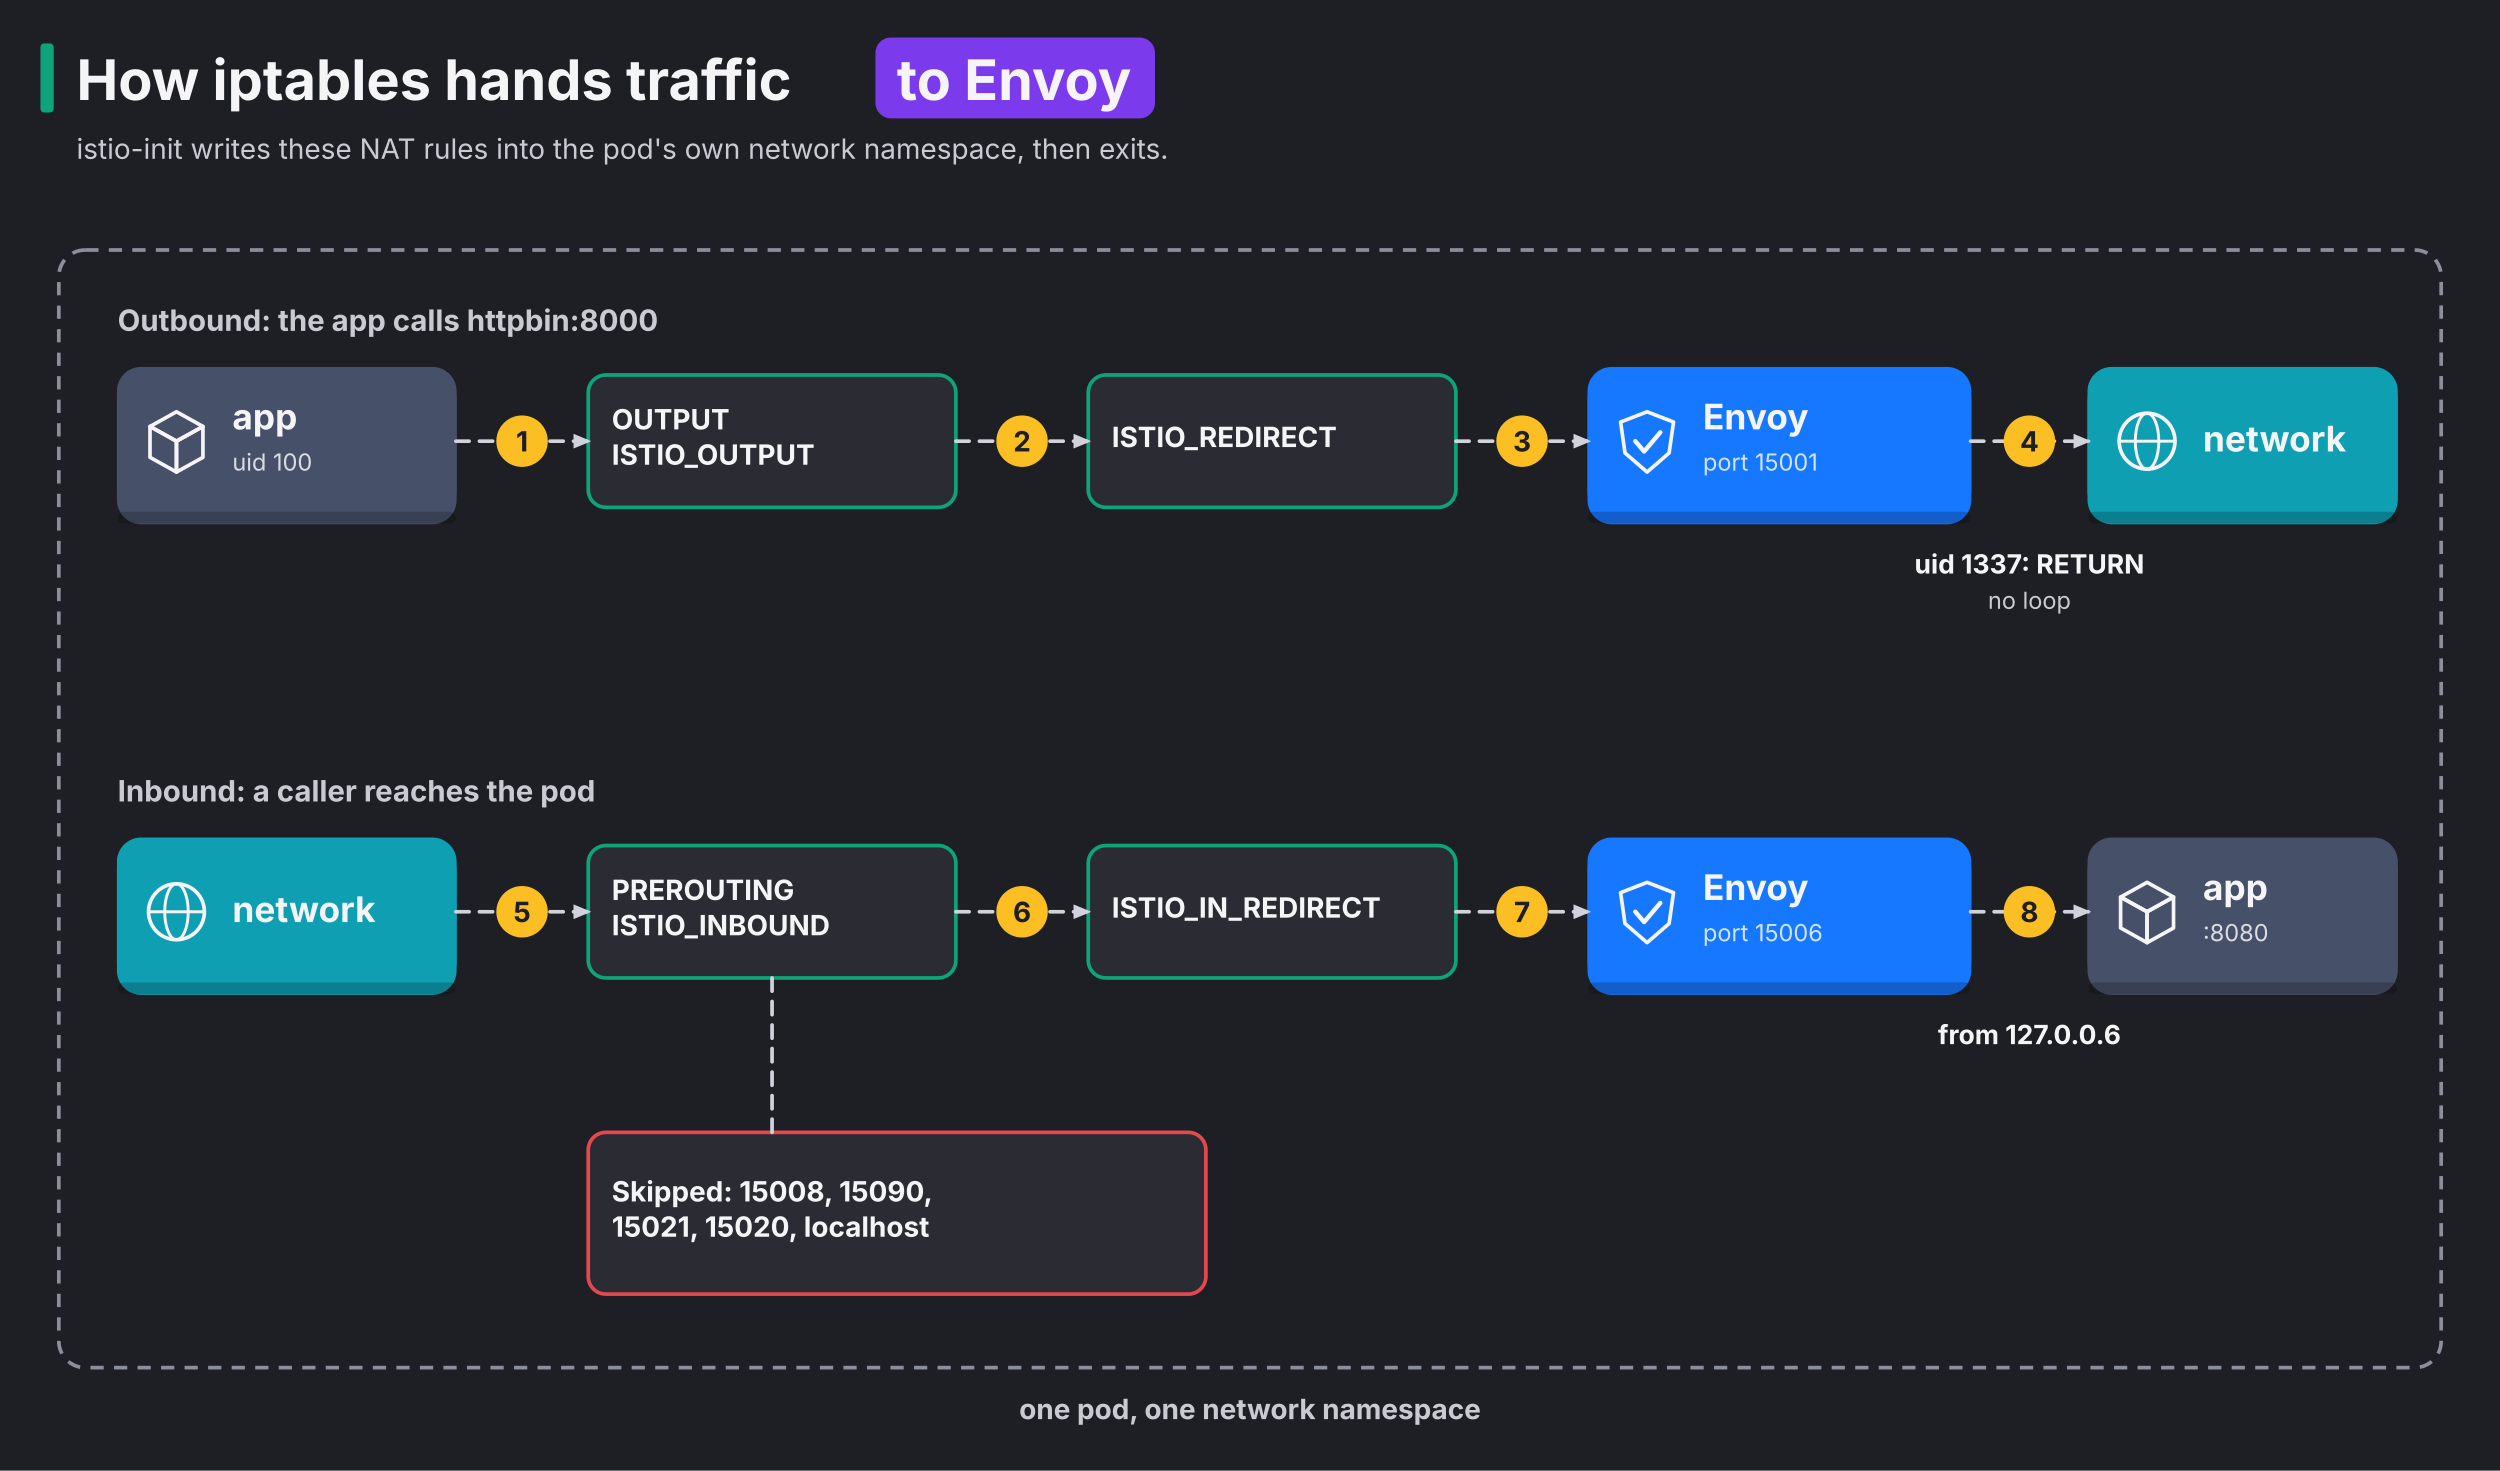
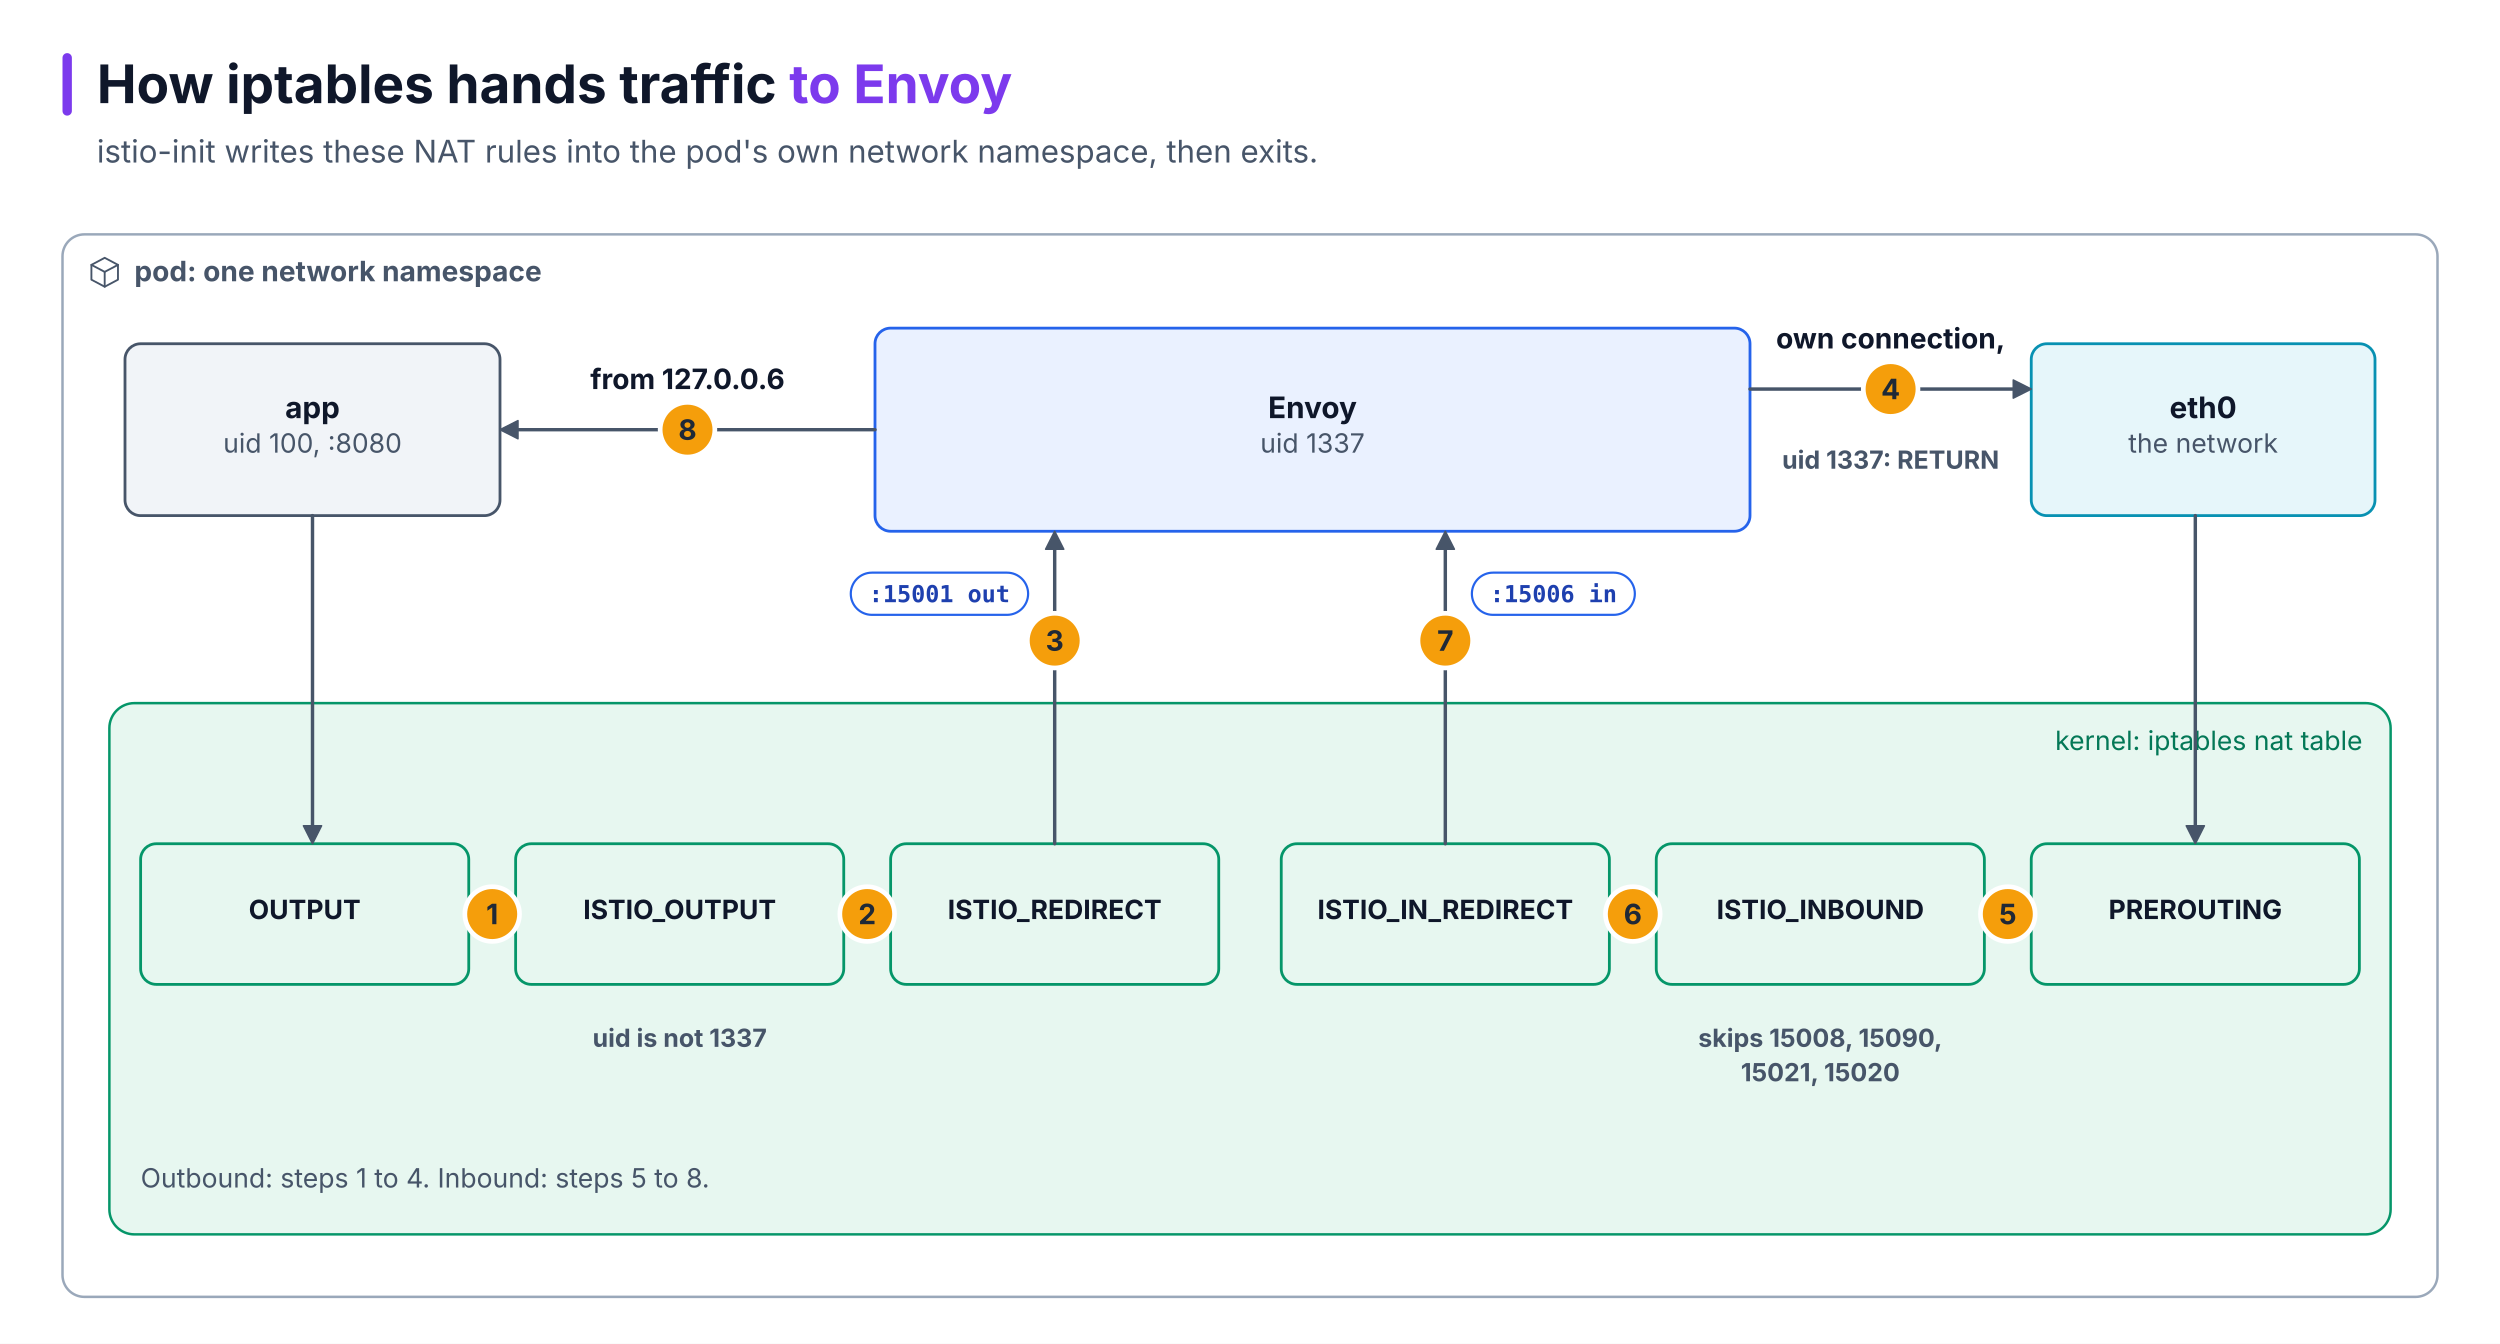
- <svg xmlns="http://www.w3.org/2000/svg" width="1700" height="1000" viewBox="0 0 1700 1000" font-family="Inter, -apple-system, 'Segoe UI', Helvetica, Arial, sans-serif">
-   <rect width="1700" height="1000" fill="#1e1f24" />
-   <defs>
-     <marker id="h" markerWidth="12" markerHeight="10" refX="10" refY="5" orient="auto" markerUnits="userSpaceOnUse">
-       <path d="M0,0 L12,5 L0,10 z" fill="#d0d3dc" />
-     </marker>
-   </defs>
-   <rect x="28.0" y="30.0" width="8.0" height="46.0" rx="2" fill="#0ea47a" stroke="#0ea47a" stroke-width="1" />
-   <text x="52.0" y="68.0" font-size="38" fill="#f5f5f7" font-weight="700" text-anchor="start">How iptables hands traffic</text>
-   <rect x="595.8" y="26.0" width="189.1" height="54.0" rx="10" fill="#7c3aed" stroke="#7c3aed" stroke-width="1" />
-   <text x="609.8" y="68.0" font-size="38" fill="#f5f5f7" font-weight="700" text-anchor="start">to Envoy</text>
-   <text x="52.0" y="108.0" font-size="19" fill="#c9cbd3" text-anchor="start">istio-init writes these NAT rules into the pod's own network namespace, then exits.</text>
-   <rect x="40.0" y="170.0" width="1620.0" height="760.0" rx="18" fill="#00000000" stroke="#8b8f9c" stroke-width="2.5" stroke-dasharray="9 7" />
-   <text x="850.0" y="965.0" font-size="19" fill="#c9cbd3" font-weight="700" text-anchor="middle">one pod, one network namespace</text>
-   <text x="80.0" y="225.0" font-size="20" fill="#c9cbd3" font-weight="700" text-anchor="start">Outbound: the app calls httpbin:8000</text>
-   <rect x="80.0" y="256.0" width="230.0" height="100.0" rx="16" fill="#475069" stroke="#475069" stroke-width="1" />
-   <rect x="80.0" y="250.0" width="230.0" height="100.0" rx="16" fill="#475069" stroke="#475069" stroke-width="1" />
-   <rect x="80.0" y="348.0" width="230.0" height="8.0" rx="4" fill="#00000033" stroke="#00000033" stroke-width="0" />
-   <polygon points="120.0,280.0 138.0,290.0 120.0,300.0 102.0,290.0" fill="none" stroke="#f5f5f7" stroke-width="2.5" stroke-linejoin="round" />
-   <polygon points="102.0,290.0 120.0,300.0 120.0,321.0 102.0,311.0" fill="none" stroke="#f5f5f7" stroke-width="2.5" stroke-linejoin="round" />
-   <polygon points="138.0,290.0 120.0,300.0 120.0,321.0 138.0,311.0" fill="none" stroke="#f5f5f7" stroke-width="2.5" stroke-linejoin="round" />
-   <text x="158.0" y="292.0" font-size="24" fill="#f5f5f7" font-weight="700" text-anchor="start">app</text>
-   <text x="158.0" y="320.0" font-size="16" fill="#ffffffcc" text-anchor="start">uid 100</text>
-   <rect x="400.0" y="255.0" width="250.0" height="90.0" rx="12" fill="#2a2b33" stroke="#0ea47a" stroke-width="2.5" />
-   <text x="416.0" y="292.0" font-size="19" fill="#f5f5f7" font-weight="700" text-anchor="start">OUTPUT</text>
-   <text x="416.0" y="316.0" font-size="19" fill="#f5f5f7" font-weight="700" text-anchor="start">ISTIO_OUTPUT</text>
-   <rect x="740.0" y="255.0" width="250.0" height="90.0" rx="12" fill="#2a2b33" stroke="#0ea47a" stroke-width="2.5" />
-   <text x="756.0" y="304.0" font-size="19" fill="#f5f5f7" font-weight="700" text-anchor="start">ISTIO_REDIRECT</text>
-   <rect x="1080.0" y="256.0" width="260.0" height="100.0" rx="16" fill="#1677ff" stroke="#1677ff" stroke-width="1" />
-   <rect x="1080.0" y="250.0" width="260.0" height="100.0" rx="16" fill="#1677ff" stroke="#1677ff" stroke-width="1" />
-   <rect x="1080.0" y="348.0" width="260.0" height="8.0" rx="4" fill="#00000033" stroke="#00000033" stroke-width="0" />
-   <polygon points="1120.0,280.0 1138.0,287.0 1135.0,308.0 1120.0,321.0 1105.0,308.0 1102.0,287.0" fill="none" stroke="#f5f5f7" stroke-width="2.5" stroke-linejoin="round" />
-   <polyline points="1112.0,300.0 1118.0,307.0 1129.0,294.0" fill="none" stroke="#f5f5f7" stroke-width="3" stroke-linecap="round" stroke-linejoin="round" />
-   <text x="1158.0" y="292.0" font-size="24" fill="#f5f5f7" font-weight="700" text-anchor="start">Envoy</text>
-   <text x="1158.0" y="320.0" font-size="16" fill="#ffffffcc" text-anchor="start">port 15001</text>
-   <rect x="1420.0" y="256.0" width="210.0" height="100.0" rx="16" fill="#0e9fb3" stroke="#0e9fb3" stroke-width="1" />
-   <rect x="1420.0" y="250.0" width="210.0" height="100.0" rx="16" fill="#0e9fb3" stroke="#0e9fb3" stroke-width="1" />
-   <rect x="1420.0" y="348.0" width="210.0" height="8.0" rx="4" fill="#00000033" stroke="#00000033" stroke-width="0" />
-   <ellipse cx="1460.0" cy="300.0" rx="19" ry="19" fill="none" stroke="#f5f5f7" stroke-width="2.5" />
-   <ellipse cx="1460.0" cy="300.0" rx="8" ry="19" fill="none" stroke="#f5f5f7" stroke-width="2" />
-   <polyline points="1441.0,300.0 1479.0,300.0" fill="none" stroke="#f5f5f7" stroke-width="2" stroke-linecap="round" stroke-linejoin="round" />
-   <text x="1498.0" y="307.0" font-size="24" fill="#f5f5f7" font-weight="700" text-anchor="start">network</text>
-   <polyline points="310.0,300.0 400.0,300.0" fill="none" stroke="#d0d3dc" stroke-width="2.5" stroke-linecap="round" stroke-linejoin="round" stroke-dasharray="9 7" marker-end="url(#h)" />
-   <ellipse cx="355.0" cy="300.0" rx="17" ry="17" fill="#fbbf24" stroke="#fbbf24" stroke-width="1" />
-   <text x="355.0" y="307.0" font-size="19" fill="#1e1f24" font-weight="700" text-anchor="middle">1</text>
-   <polyline points="650.0,300.0 740.0,300.0" fill="none" stroke="#d0d3dc" stroke-width="2.5" stroke-linecap="round" stroke-linejoin="round" stroke-dasharray="9 7" marker-end="url(#h)" />
-   <ellipse cx="695.0" cy="300.0" rx="17" ry="17" fill="#fbbf24" stroke="#fbbf24" stroke-width="1" />
-   <text x="695.0" y="307.0" font-size="19" fill="#1e1f24" font-weight="700" text-anchor="middle">2</text>
-   <polyline points="990.0,300.0 1080.0,300.0" fill="none" stroke="#d0d3dc" stroke-width="2.5" stroke-linecap="round" stroke-linejoin="round" stroke-dasharray="9 7" marker-end="url(#h)" />
-   <ellipse cx="1035.0" cy="300.0" rx="17" ry="17" fill="#fbbf24" stroke="#fbbf24" stroke-width="1" />
-   <text x="1035.0" y="307.0" font-size="19" fill="#1e1f24" font-weight="700" text-anchor="middle">3</text>
-   <polyline points="1340.0,300.0 1420.0,300.0" fill="none" stroke="#d0d3dc" stroke-width="2.5" stroke-linecap="round" stroke-linejoin="round" stroke-dasharray="9 7" marker-end="url(#h)" />
-   <ellipse cx="1380.0" cy="300.0" rx="17" ry="17" fill="#fbbf24" stroke="#fbbf24" stroke-width="1" />
-   <text x="1380.0" y="307.0" font-size="19" fill="#1e1f24" font-weight="700" text-anchor="middle">4</text>
-   <text x="1380.0" y="390.0" font-size="18" fill="#f5f5f7" font-weight="700" text-anchor="middle">uid 1337: RETURN</text>
-   <text x="1380.0" y="414.0" font-size="16" fill="#c9cbd3" text-anchor="middle">no loop</text>
-   <text x="80.0" y="545.0" font-size="20" fill="#c9cbd3" font-weight="700" text-anchor="start">Inbound: a caller reaches the pod</text>
-   <rect x="80.0" y="576.0" width="230.0" height="100.0" rx="16" fill="#0e9fb3" stroke="#0e9fb3" stroke-width="1" />
-   <rect x="80.0" y="570.0" width="230.0" height="100.0" rx="16" fill="#0e9fb3" stroke="#0e9fb3" stroke-width="1" />
-   <rect x="80.0" y="668.0" width="230.0" height="8.0" rx="4" fill="#00000033" stroke="#00000033" stroke-width="0" />
-   <ellipse cx="120.0" cy="620.0" rx="19" ry="19" fill="none" stroke="#f5f5f7" stroke-width="2.5" />
-   <ellipse cx="120.0" cy="620.0" rx="8" ry="19" fill="none" stroke="#f5f5f7" stroke-width="2" />
-   <polyline points="101.0,620.0 139.0,620.0" fill="none" stroke="#f5f5f7" stroke-width="2" stroke-linecap="round" stroke-linejoin="round" />
-   <text x="158.0" y="627.0" font-size="24" fill="#f5f5f7" font-weight="700" text-anchor="start">network</text>
-   <rect x="400.0" y="575.0" width="250.0" height="90.0" rx="12" fill="#2a2b33" stroke="#0ea47a" stroke-width="2.5" />
-   <text x="416.0" y="612.0" font-size="19" fill="#f5f5f7" font-weight="700" text-anchor="start">PREROUTING</text>
-   <text x="416.0" y="636.0" font-size="19" fill="#f5f5f7" font-weight="700" text-anchor="start">ISTIO_INBOUND</text>
-   <rect x="740.0" y="575.0" width="250.0" height="90.0" rx="12" fill="#2a2b33" stroke="#0ea47a" stroke-width="2.5" />
-   <text x="756.0" y="624.0" font-size="19" fill="#f5f5f7" font-weight="700" text-anchor="start">ISTIO_IN_REDIRECT</text>
-   <rect x="1080.0" y="576.0" width="260.0" height="100.0" rx="16" fill="#1677ff" stroke="#1677ff" stroke-width="1" />
-   <rect x="1080.0" y="570.0" width="260.0" height="100.0" rx="16" fill="#1677ff" stroke="#1677ff" stroke-width="1" />
-   <rect x="1080.0" y="668.0" width="260.0" height="8.0" rx="4" fill="#00000033" stroke="#00000033" stroke-width="0" />
-   <polygon points="1120.0,600.0 1138.0,607.0 1135.0,628.0 1120.0,641.0 1105.0,628.0 1102.0,607.0" fill="none" stroke="#f5f5f7" stroke-width="2.5" stroke-linejoin="round" />
-   <polyline points="1112.0,620.0 1118.0,627.0 1129.0,614.0" fill="none" stroke="#f5f5f7" stroke-width="3" stroke-linecap="round" stroke-linejoin="round" />
-   <text x="1158.0" y="612.0" font-size="24" fill="#f5f5f7" font-weight="700" text-anchor="start">Envoy</text>
-   <text x="1158.0" y="640.0" font-size="16" fill="#ffffffcc" text-anchor="start">port 15006</text>
-   <rect x="1420.0" y="576.0" width="210.0" height="100.0" rx="16" fill="#475069" stroke="#475069" stroke-width="1" />
-   <rect x="1420.0" y="570.0" width="210.0" height="100.0" rx="16" fill="#475069" stroke="#475069" stroke-width="1" />
-   <rect x="1420.0" y="668.0" width="210.0" height="8.0" rx="4" fill="#00000033" stroke="#00000033" stroke-width="0" />
-   <polygon points="1460.0,600.0 1478.0,610.0 1460.0,620.0 1442.0,610.0" fill="none" stroke="#f5f5f7" stroke-width="2.5" stroke-linejoin="round" />
-   <polygon points="1442.0,610.0 1460.0,620.0 1460.0,641.0 1442.0,631.0" fill="none" stroke="#f5f5f7" stroke-width="2.5" stroke-linejoin="round" />
-   <polygon points="1478.0,610.0 1460.0,620.0 1460.0,641.0 1478.0,631.0" fill="none" stroke="#f5f5f7" stroke-width="2.5" stroke-linejoin="round" />
-   <text x="1498.0" y="612.0" font-size="24" fill="#f5f5f7" font-weight="700" text-anchor="start">app</text>
-   <text x="1498.0" y="640.0" font-size="16" fill="#ffffffcc" text-anchor="start">:8080</text>
-   <polyline points="310.0,620.0 400.0,620.0" fill="none" stroke="#d0d3dc" stroke-width="2.5" stroke-linecap="round" stroke-linejoin="round" stroke-dasharray="9 7" marker-end="url(#h)" />
-   <ellipse cx="355.0" cy="620.0" rx="17" ry="17" fill="#fbbf24" stroke="#fbbf24" stroke-width="1" />
-   <text x="355.0" y="627.0" font-size="19" fill="#1e1f24" font-weight="700" text-anchor="middle">5</text>
-   <polyline points="650.0,620.0 740.0,620.0" fill="none" stroke="#d0d3dc" stroke-width="2.5" stroke-linecap="round" stroke-linejoin="round" stroke-dasharray="9 7" marker-end="url(#h)" />
-   <ellipse cx="695.0" cy="620.0" rx="17" ry="17" fill="#fbbf24" stroke="#fbbf24" stroke-width="1" />
-   <text x="695.0" y="627.0" font-size="19" fill="#1e1f24" font-weight="700" text-anchor="middle">6</text>
-   <polyline points="990.0,620.0 1080.0,620.0" fill="none" stroke="#d0d3dc" stroke-width="2.5" stroke-linecap="round" stroke-linejoin="round" stroke-dasharray="9 7" marker-end="url(#h)" />
-   <ellipse cx="1035.0" cy="620.0" rx="17" ry="17" fill="#fbbf24" stroke="#fbbf24" stroke-width="1" />
-   <text x="1035.0" y="627.0" font-size="19" fill="#1e1f24" font-weight="700" text-anchor="middle">7</text>
-   <polyline points="1340.0,620.0 1420.0,620.0" fill="none" stroke="#d0d3dc" stroke-width="2.5" stroke-linecap="round" stroke-linejoin="round" stroke-dasharray="9 7" marker-end="url(#h)" />
-   <ellipse cx="1380.0" cy="620.0" rx="17" ry="17" fill="#fbbf24" stroke="#fbbf24" stroke-width="1" />
-   <text x="1380.0" y="627.0" font-size="19" fill="#1e1f24" font-weight="700" text-anchor="middle">8</text>
-   <text x="1380.0" y="710.0" font-size="18" fill="#f5f5f7" font-weight="700" text-anchor="middle">from 127.0.0.6</text>
-   <rect x="400.0" y="770.0" width="420.0" height="110.0" rx="12" fill="#2a2b33" stroke="#e5484d" stroke-width="2.5" />
-   <text x="416.0" y="817.0" font-size="19" fill="#f5f5f7" font-weight="700" text-anchor="start">Skipped: 15008, 15090,</text>
-   <text x="416.0" y="841.0" font-size="19" fill="#f5f5f7" font-weight="700" text-anchor="start">15021, 15020, localhost</text>
-   <polyline points="525.0,770.0 525.0,665.0" fill="none" stroke="#d0d3dc" stroke-width="2.5" stroke-linecap="round" stroke-linejoin="round" stroke-dasharray="9 7" />
+ <svg xmlns="http://www.w3.org/2000/svg" width="1600" height="860" viewBox="0 0 1600 860" font-family="Inter, -apple-system, 'Segoe UI', Helvetica, Arial, sans-serif">
+   <rect width="1600" height="860" fill="#ffffff" />
+   <rect x="40.0" y="34.0" width="6.0" height="40.0" rx="3.0" fill="#7c3aed" stroke="none" />
+   <text x="62" y="66" font-size="34" font-weight="700" fill="#0f172a">How iptables hands traffic <tspan fill="#7c3aed">to Envoy</tspan>
+   </text>
+   <text x="62.0" y="104.0" font-size="20.0" fill="#475569" text-anchor="start">istio-init writes these NAT rules into the pod's own network namespace, then exits.</text>
+   <rect x="40.0" y="150.0" width="1520.0" height="680.0" rx="14.0" fill="#ffffff" stroke="#9aa8ba" stroke-width="1.6" />
+   <polygon points="67.0,165.0 75.5,169.5 75.5,179.0 67.0,183.5 58.5,179.0 58.5,169.5" fill="none" stroke="#475569" stroke-width="1.20" stroke-linejoin="round" />
+   <polyline points="58.5,169.5 67.0,174.0 75.5,169.5" fill="none" stroke="#475569" stroke-width="1.20" stroke-linecap="round" stroke-linejoin="round" />
+   <polyline points="67.0,174.0 67.0,183.5" fill="none" stroke="#475569" stroke-width="1.20" stroke-linecap="round" stroke-linejoin="round" />
+   <text x="86.0" y="180.0" font-size="18.0" fill="#475569" font-weight="700" text-anchor="start">pod: one network namespace</text>
+   <rect x="80.0" y="220.0" width="240.0" height="110.0" rx="10.0" fill="#f1f4f8" stroke="#475569" stroke-width="1.8" />
+   <text x="200.0" y="267.6" font-size="19.0" fill="#0f172a" font-weight="700" text-anchor="middle">app</text>
+   <text x="200.0" y="289.7" font-size="17.0" fill="#475569" text-anchor="middle">uid 100, :8080</text>
+   <rect x="560.0" y="210.0" width="560.0" height="130.0" rx="10.0" fill="#eaf1ff" stroke="#2563eb" stroke-width="1.8" />
+   <text x="840.0" y="267.6" font-size="19.0" fill="#0f172a" font-weight="700" text-anchor="middle">Envoy</text>
+   <text x="840.0" y="289.7" font-size="17.0" fill="#475569" text-anchor="middle">uid 1337</text>
+   <rect x="544.5" y="366.5" width="113.5" height="27.0" rx="13.5" fill="#ffffff" stroke="#2563eb" stroke-width="1.4" />
+   <text x="601.2" y="385.4" font-size="15.0" fill="#1e40af" font-weight="700" font-family="'SF Mono', Menlo, Consolas, monospace" text-anchor="middle">:15001 out</text>
+   <rect x="942.0" y="366.5" width="104.3" height="27.0" rx="13.5" fill="#ffffff" stroke="#2563eb" stroke-width="1.4" />
+   <text x="994.2" y="385.4" font-size="15.0" fill="#1e40af" font-weight="700" font-family="'SF Mono', Menlo, Consolas, monospace" text-anchor="middle">:15006 in</text>
+   <rect x="1300.0" y="220.0" width="220.0" height="110.0" rx="10.0" fill="#e6f6fa" stroke="#0891b2" stroke-width="1.8" />
+   <text x="1410.0" y="267.6" font-size="19.0" fill="#0f172a" font-weight="700" text-anchor="middle">eth0</text>
+   <text x="1410.0" y="289.7" font-size="17.0" fill="#475569" text-anchor="middle">the network</text>
+   <rect x="70.0" y="450.0" width="1460.0" height="340.0" rx="16.0" fill="#e7f7f0" stroke="#059669" stroke-width="1.6" />
+   <text x="1512.0" y="480.0" font-size="17.0" fill="#047857" text-anchor="end">kernel: iptables nat table</text>
+   <rect x="90.0" y="540.0" width="210.0" height="90.0" rx="10.0" fill="#e7f7f0" stroke="#059669" stroke-width="1.8" />
+   <text x="195.0" y="588.2" font-size="17.0" fill="#0f172a" font-weight="700" text-anchor="middle">OUTPUT</text>
+   <rect x="330.0" y="540.0" width="210.0" height="90.0" rx="10.0" fill="#e7f7f0" stroke="#059669" stroke-width="1.8" />
+   <text x="435.0" y="588.2" font-size="17.0" fill="#0f172a" font-weight="700" text-anchor="middle">ISTIO_OUTPUT</text>
+   <rect x="570.0" y="540.0" width="210.0" height="90.0" rx="10.0" fill="#e7f7f0" stroke="#059669" stroke-width="1.8" />
+   <text x="675.0" y="588.2" font-size="17.0" fill="#0f172a" font-weight="700" text-anchor="middle">ISTIO_REDIRECT</text>
+   <rect x="820.0" y="540.0" width="210.0" height="90.0" rx="10.0" fill="#e7f7f0" stroke="#059669" stroke-width="1.8" />
+   <text x="925.0" y="588.2" font-size="17.0" fill="#0f172a" font-weight="700" text-anchor="middle">ISTIO_IN_REDIRECT</text>
+   <rect x="1060.0" y="540.0" width="210.0" height="90.0" rx="10.0" fill="#e7f7f0" stroke="#059669" stroke-width="1.8" />
+   <text x="1165.0" y="588.2" font-size="17.0" fill="#0f172a" font-weight="700" text-anchor="middle">ISTIO_INBOUND</text>
+   <rect x="1300.0" y="540.0" width="210.0" height="90.0" rx="10.0" fill="#e7f7f0" stroke="#059669" stroke-width="1.8" />
+   <text x="1405.0" y="588.2" font-size="17.0" fill="#0f172a" font-weight="700" text-anchor="middle">PREROUTING</text>
+   <polyline points="200.0,330.0 200.0,530.5" fill="none" stroke="#475569" stroke-width="2.20" stroke-linecap="round" stroke-linejoin="round" />
+   <polygon points="200.0,540.0 194.2,528.5 205.8,528.5" fill="#475569" stroke="#475569" stroke-width="1" stroke-linejoin="round" />
+   <polyline points="300.0,585.0 320.5,585.0" fill="none" stroke="#475569" stroke-width="2.20" stroke-linecap="round" stroke-linejoin="round" />
+   <polygon points="330.0,585.0 318.5,590.8 318.5,579.2" fill="#475569" stroke="#475569" stroke-width="1" stroke-linejoin="round" />
+   <ellipse cx="315.0" cy="585.0" rx="19.0" ry="19.0" fill="#ffffff" stroke="none" />
+   <ellipse cx="315.0" cy="585.0" rx="16.0" ry="16.0" fill="#f59e0b" stroke="none" />
+   <text x="315.0" y="591.5" font-size="18.0" fill="#1f2937" font-weight="700" text-anchor="middle">1</text>
+   <polyline points="540.0,585.0 560.5,585.0" fill="none" stroke="#475569" stroke-width="2.20" stroke-linecap="round" stroke-linejoin="round" />
+   <polygon points="570.0,585.0 558.5,590.8 558.5,579.2" fill="#475569" stroke="#475569" stroke-width="1" stroke-linejoin="round" />
+   <ellipse cx="555.0" cy="585.0" rx="19.0" ry="19.0" fill="#ffffff" stroke="none" />
+   <ellipse cx="555.0" cy="585.0" rx="16.0" ry="16.0" fill="#f59e0b" stroke="none" />
+   <text x="555.0" y="591.5" font-size="18.0" fill="#1f2937" font-weight="700" text-anchor="middle">2</text>
+   <text x="435.0" y="670.0" font-size="16.0" fill="#475569" font-weight="700" text-anchor="middle">uid is not 1337</text>
+   <polyline points="675.0,540.0 675.0,349.5" fill="none" stroke="#475569" stroke-width="2.20" stroke-linecap="round" stroke-linejoin="round" />
+   <polygon points="675.0,340.0 680.8,351.5 669.2,351.5" fill="#475569" stroke="#475569" stroke-width="1" stroke-linejoin="round" />
+   <ellipse cx="675.0" cy="410.0" rx="19.0" ry="19.0" fill="#ffffff" stroke="none" />
+   <ellipse cx="675.0" cy="410.0" rx="16.0" ry="16.0" fill="#f59e0b" stroke="none" />
+   <text x="675.0" y="416.5" font-size="18.0" fill="#1f2937" font-weight="700" text-anchor="middle">3</text>
+   <polyline points="1120.0,249.0 1290.5,249.0" fill="none" stroke="#475569" stroke-width="2.20" stroke-linecap="round" stroke-linejoin="round" />
+   <polygon points="1300.0,249.0 1288.5,254.8 1288.5,243.2" fill="#475569" stroke="#475569" stroke-width="1" stroke-linejoin="round" />
+   <ellipse cx="1210.0" cy="249.0" rx="19.0" ry="19.0" fill="#ffffff" stroke="none" />
+   <ellipse cx="1210.0" cy="249.0" rx="16.0" ry="16.0" fill="#f59e0b" stroke="none" />
+   <text x="1210.0" y="255.5" font-size="18.0" fill="#1f2937" font-weight="700" text-anchor="middle">4</text>
+   <text x="1210.0" y="223.0" font-size="18.0" fill="#0f172a" font-weight="700" stroke="#ffffff" stroke-width="6" stroke-linejoin="round" paint-order="stroke" text-anchor="middle">own connection,</text>
+   <text x="1210.0" y="300.0" font-size="16.0" fill="#475569" font-weight="700" stroke="#ffffff" stroke-width="6" stroke-linejoin="round" paint-order="stroke" text-anchor="middle">uid 1337: RETURN</text>
+   <polyline points="1405.0,330.0 1405.0,530.5" fill="none" stroke="#475569" stroke-width="2.20" stroke-linecap="round" stroke-linejoin="round" />
+   <polygon points="1405.0,540.0 1399.2,528.5 1410.8,528.5" fill="#475569" stroke="#475569" stroke-width="1" stroke-linejoin="round" />
+   <polyline points="1300.0,585.0 1279.5,585.0" fill="none" stroke="#475569" stroke-width="2.20" stroke-linecap="round" stroke-linejoin="round" />
+   <polygon points="1270.0,585.0 1281.5,579.2 1281.5,590.8" fill="#475569" stroke="#475569" stroke-width="1" stroke-linejoin="round" />
+   <ellipse cx="1285.0" cy="585.0" rx="19.0" ry="19.0" fill="#ffffff" stroke="none" />
+   <ellipse cx="1285.0" cy="585.0" rx="16.0" ry="16.0" fill="#f59e0b" stroke="none" />
+   <text x="1285.0" y="591.5" font-size="18.0" fill="#1f2937" font-weight="700" text-anchor="middle">5</text>
+   <polyline points="1060.0,585.0 1039.5,585.0" fill="none" stroke="#475569" stroke-width="2.20" stroke-linecap="round" stroke-linejoin="round" />
+   <polygon points="1030.0,585.0 1041.5,579.2 1041.5,590.8" fill="#475569" stroke="#475569" stroke-width="1" stroke-linejoin="round" />
+   <ellipse cx="1045.0" cy="585.0" rx="19.0" ry="19.0" fill="#ffffff" stroke="none" />
+   <ellipse cx="1045.0" cy="585.0" rx="16.0" ry="16.0" fill="#f59e0b" stroke="none" />
+   <text x="1045.0" y="591.5" font-size="18.0" fill="#1f2937" font-weight="700" text-anchor="middle">6</text>
+   <text x="1165.0" y="670.0" font-size="16.0" fill="#475569" font-weight="700" text-anchor="middle">skips 15008, 15090,</text>
+   <text x="1165.0" y="692.0" font-size="16.0" fill="#475569" font-weight="700" text-anchor="middle">15021, 15020</text>
+   <polyline points="925.0,540.0 925.0,349.5" fill="none" stroke="#475569" stroke-width="2.20" stroke-linecap="round" stroke-linejoin="round" />
+   <polygon points="925.0,340.0 930.8,351.5 919.2,351.5" fill="#475569" stroke="#475569" stroke-width="1" stroke-linejoin="round" />
+   <ellipse cx="925.0" cy="410.0" rx="19.0" ry="19.0" fill="#ffffff" stroke="none" />
+   <ellipse cx="925.0" cy="410.0" rx="16.0" ry="16.0" fill="#f59e0b" stroke="none" />
+   <text x="925.0" y="416.5" font-size="18.0" fill="#1f2937" font-weight="700" text-anchor="middle">7</text>
+   <polyline points="560.0,275.0 329.5,275.0" fill="none" stroke="#475569" stroke-width="2.20" stroke-linecap="round" stroke-linejoin="round" />
+   <polygon points="320.0,275.0 331.5,269.2 331.5,280.8" fill="#475569" stroke="#475569" stroke-width="1" stroke-linejoin="round" />
+   <ellipse cx="440.0" cy="275.0" rx="19.0" ry="19.0" fill="#ffffff" stroke="none" />
+   <ellipse cx="440.0" cy="275.0" rx="16.0" ry="16.0" fill="#f59e0b" stroke="none" />
+   <text x="440.0" y="281.5" font-size="18.0" fill="#1f2937" font-weight="700" text-anchor="middle">8</text>
+   <text x="440.0" y="249.0" font-size="18.0" fill="#0f172a" font-weight="700" stroke="#ffffff" stroke-width="6" stroke-linejoin="round" paint-order="stroke" text-anchor="middle">from 127.0.0.6</text>
+   <text x="90.0" y="760.0" font-size="17.0" fill="#475569" text-anchor="start">Outbound: steps 1 to 4. Inbound: steps 5 to 8.</text>
</svg>
